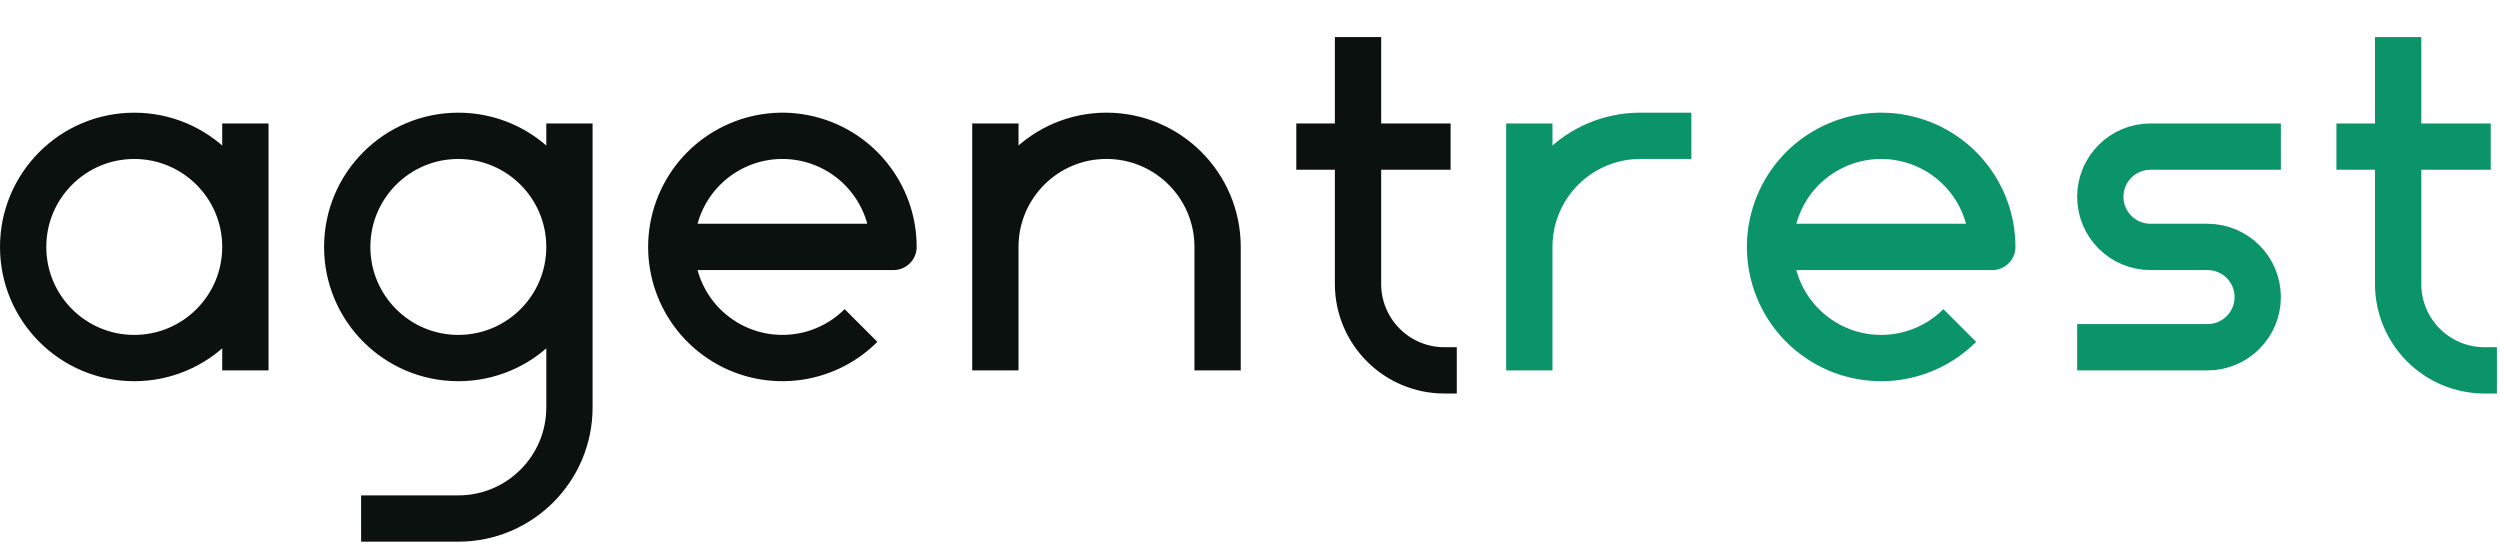
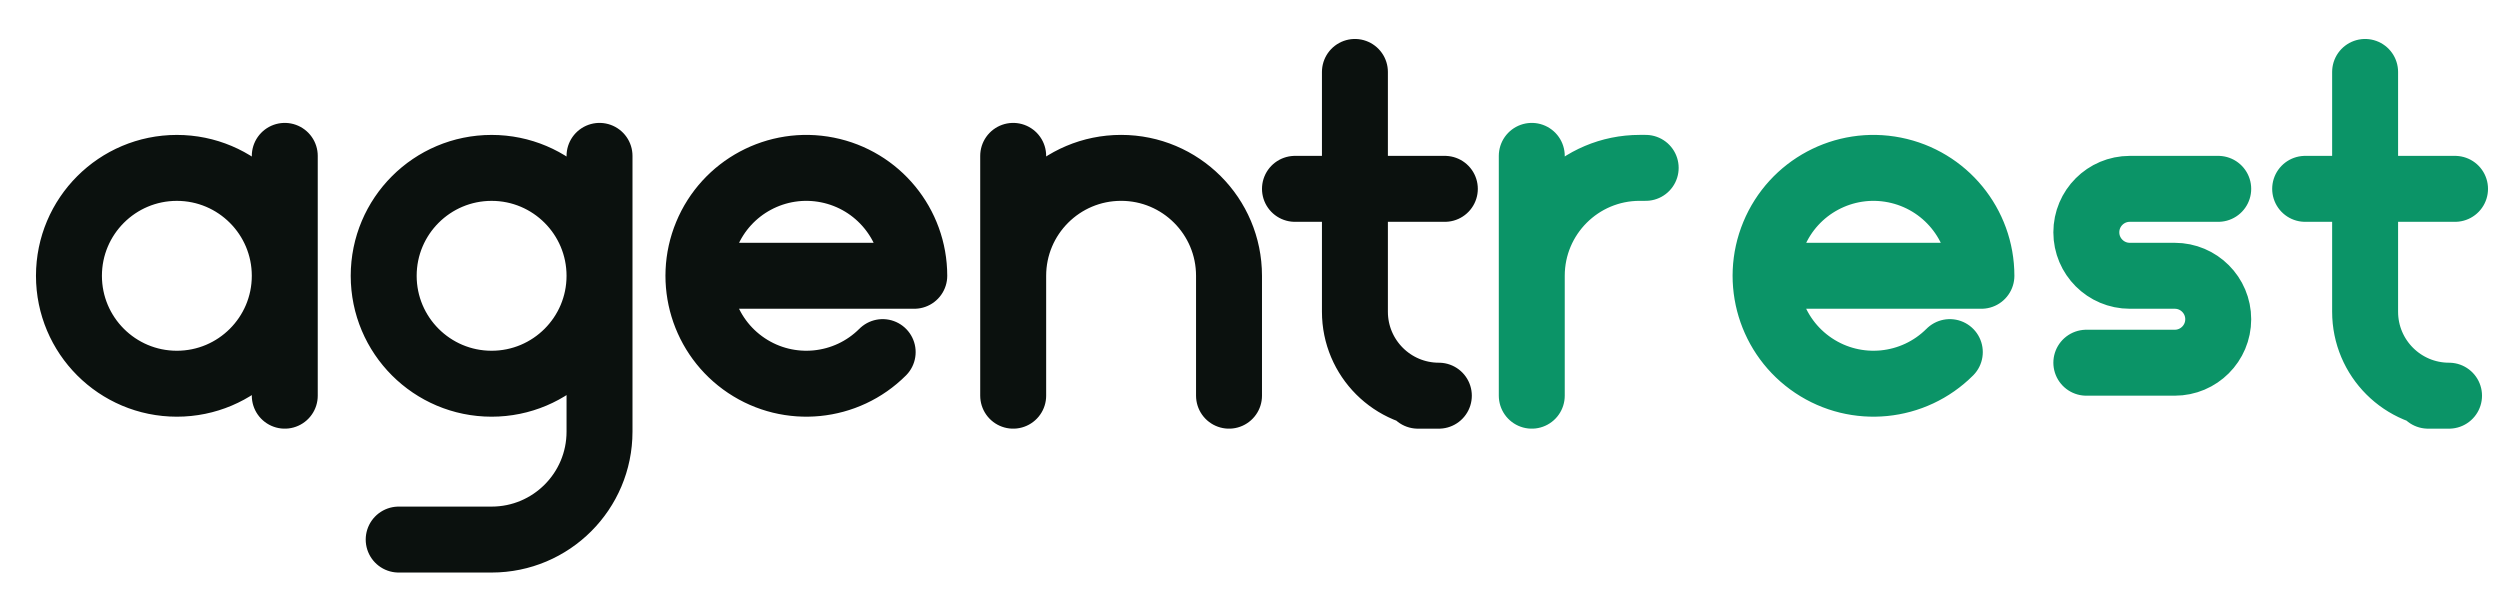
- <svg xmlns="http://www.w3.org/2000/svg" width="405" height="88" viewBox="0 0 405 88" role="img" aria-label="AgentREST">
-   <g fill="none" stroke-width="7.5" stroke-linecap="butt" stroke-linejoin="round">
-     <path d="M39.75 40 A18 18 0 1 0 39.75 40.01 M39.75 20 V60 M92.25 40 A18 18 0 1 0 92.25 40.01 M92.25 20 V66 A18 18 0 0 1 74.25 84 H58.5 M108.75 40 H144.75 A18 18 0 1 0 139.48 52.73 M161.25 20 V60 M161.25 40 A18 18 0 0 1 197.25 40 V60 M220 6 V46 A14 14 0 0 0 234 60 H236 M210 23.75 H235" stroke="#0B110E" />
-     <path d="M247.75 20 V60 M247.75 40 A18 18 0 0 1 265.75 22 H274 M286.75 40 H322.75 A18 18 0 1 0 317.48 52.73 M369.5 23.75 H348.375 A8.125 8.125 0 0 0 348.375 40 H357.625 A8.125 8.125 0 0 1 357.625 56.25 H336.5 M388.5 6 V46 A14 14 0 0 0 402.5 60 H404.5 M378.5 23.75 H403.5" stroke="#0B9467" />
+ <svg xmlns="http://www.w3.org/2000/svg" width="417" height="102" viewBox="0 -6 417 102" role="img" aria-label="AgentREST">
+   <g transform="translate(6 0)">
+     <g fill="none" stroke-width="11" stroke-linecap="round" stroke-linejoin="round">
+       <path d="M41.5 40 A18 18 0 1 0 41.5 40.01 M41.5 20 V60 M94 40 A18 18 0 1 0 94 40.01 M94 20 V66 A18 18 0 0 1 76 84 H60.5 M110.5 40 H146.5 A18 18 0 1 0 141.23 52.73 M163 20 V60 M163 40 A18 18 0 0 1 199 40 V60 M220 6 V46 A14 14 0 0 0 234 60 H230.5 M210 25.5 H235" stroke="#0B110E" />
+       <path d="M249.5 20 V60 M249.5 40 A18 18 0 0 1 267.5 22 H268.5 M288.5 40 H324.5 A18 18 0 1 0 319.23 52.73 M364 25.5 H349.25 A7.25 7.25 0 0 0 349.25 40 H356.75 A7.25 7.25 0 0 1 356.75 54.5 H342 M388.5 6 V46 A14 14 0 0 0 402.5 60 H399 M378.5 25.5 H403.5" stroke="#0B9467" />
+     </g>
  </g>
</svg>
